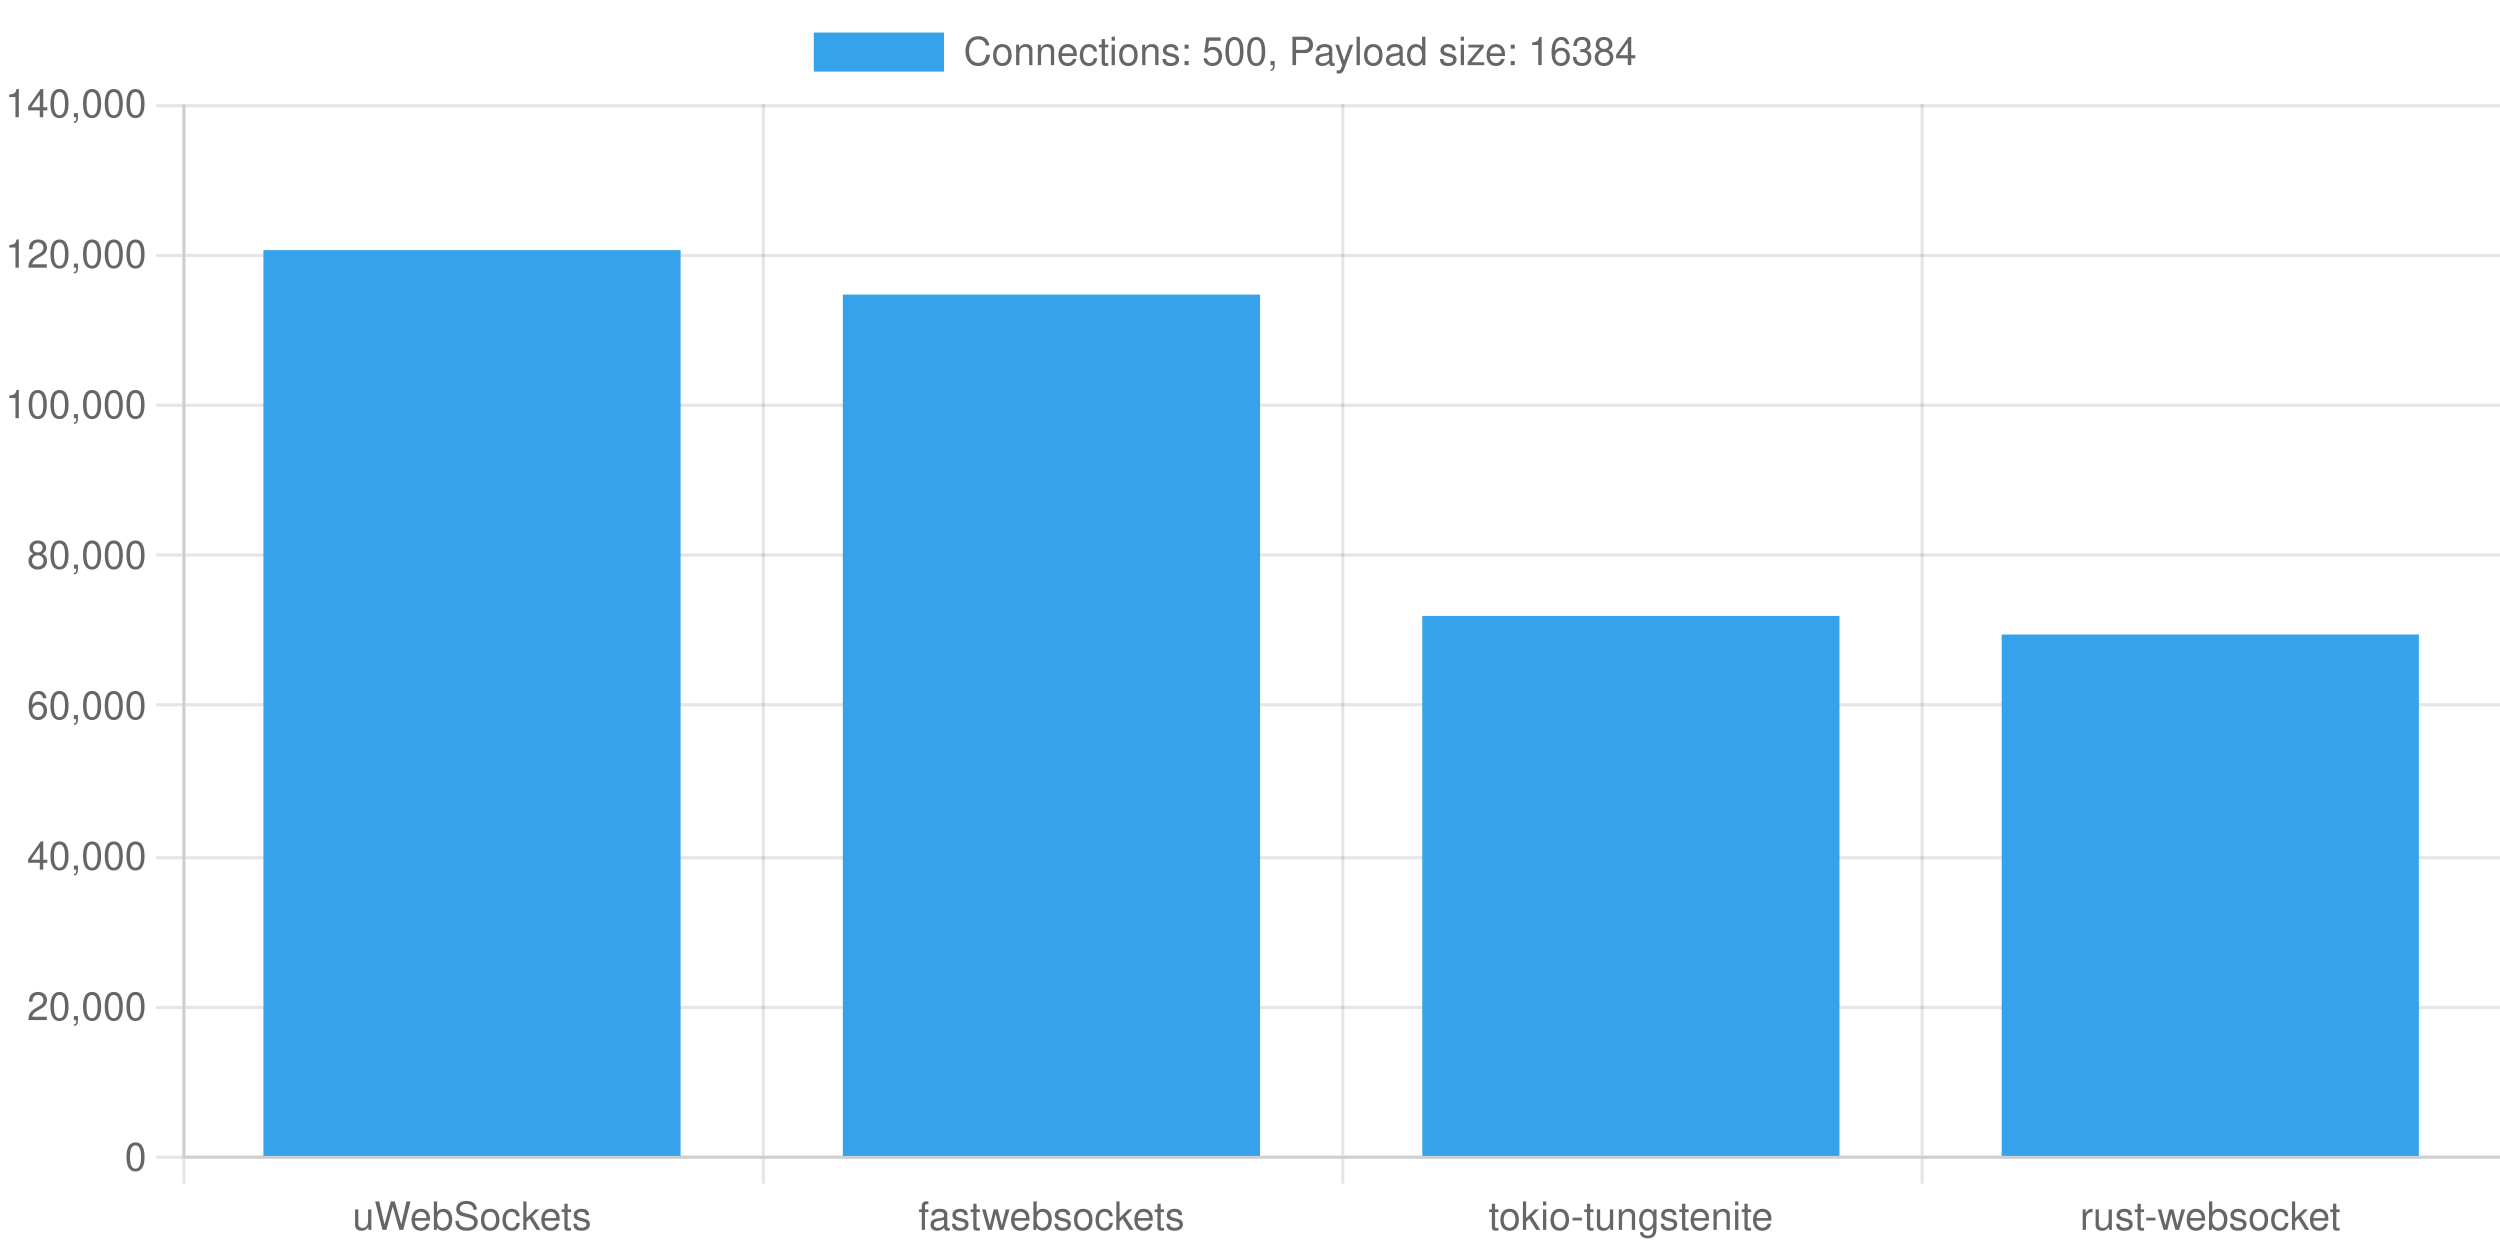
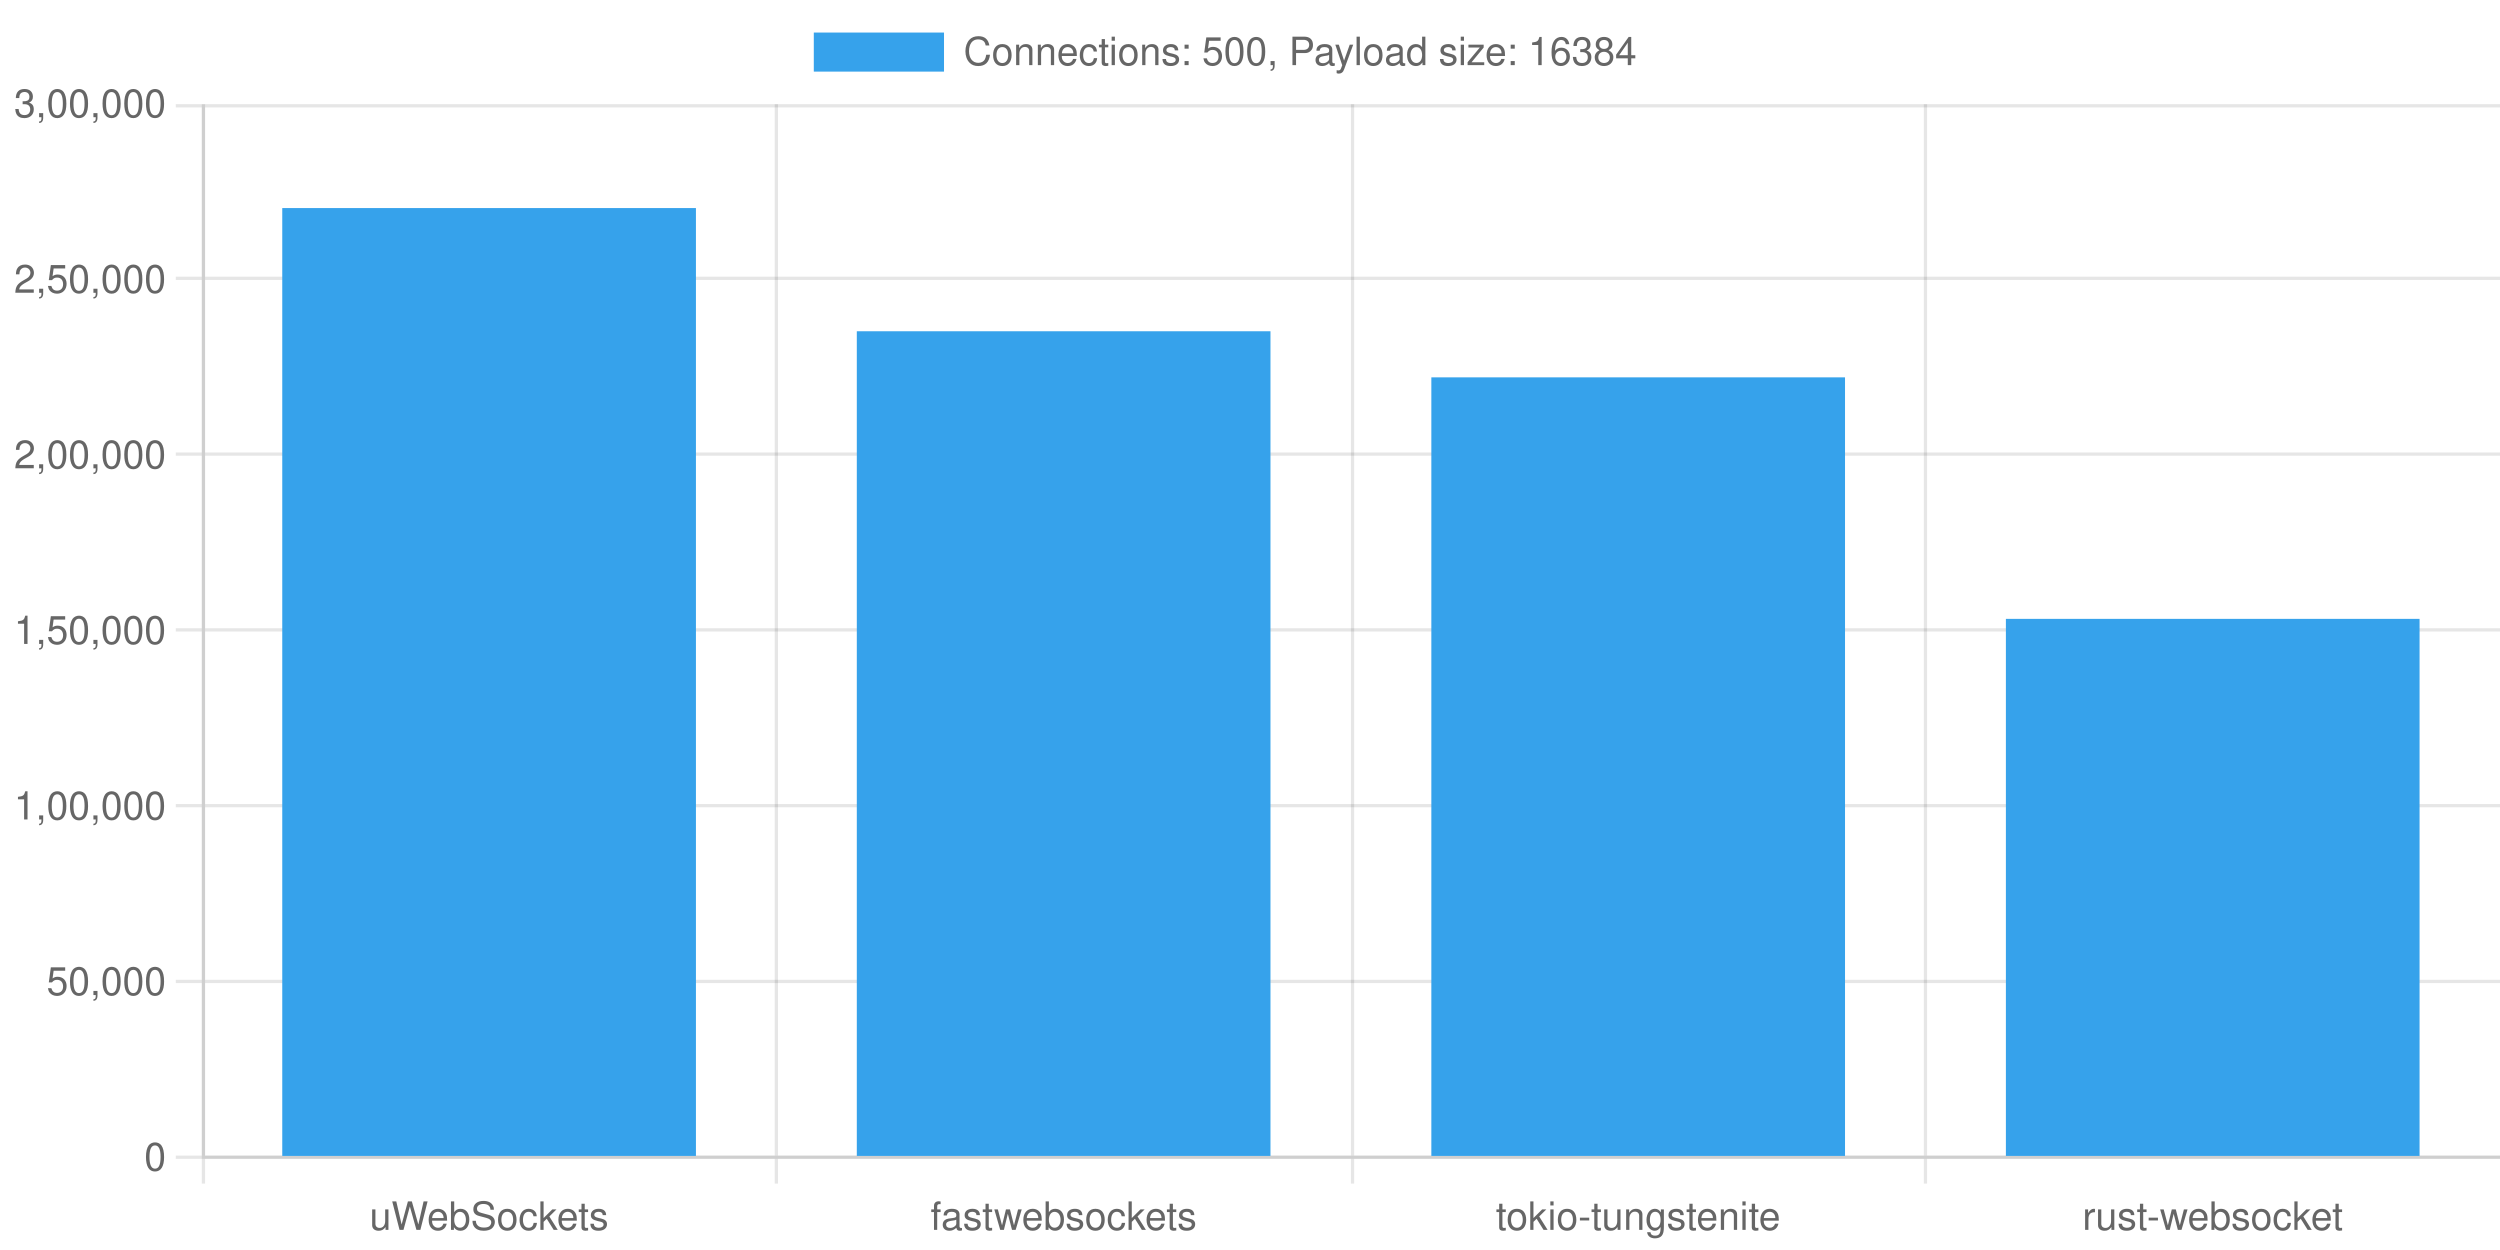
<svg xmlns="http://www.w3.org/2000/svg" version="1.1" width="768px" height="384px" viewBox="0 0 768 384">
  <defs>
    <clipPath id="clip-1" fill-rule="nonzero">
      <path d="M 0,0 L 0,32 768,32 768,0 Z" />
    </clipPath>
    <clipPath id="clip-2" fill-rule="nonzero">
      <path d="M 0,355.6 L 0,384 768,384 768,355.6 Z" />
    </clipPath>
    <clipPath id="clip-3" fill-rule="nonzero">
-       <path d="M 0,0 L 0,384 56,384 56,0 Z" />
+       <path d="M 0,0 L 0,384 62,384 62,0 Z" />
    </clipPath>
    <clipPath id="clip-4" fill-rule="nonzero">
-       <path d="M 56,32 L 56,355.6 768,355.6 768,32 Z" />
+       <path d="M 62,32 L 62,355.6 768,355.6 768,32 Z" />
    </clipPath>
  </defs>
  <g stroke="none" fill="transparent" fill-rule="nonzero" fill-opacity="1">
    <rect x="0" y="0" width="768" height="384" transform="matrix(1 0 0 1 0 0)" />
  </g>
  <g stroke="rgb(0,0,0)" stroke-width="1" stroke-linecap="butt" stroke-linejoin="miter" stroke-miterlimit="4" stroke-opacity="0.1" fill="none">
-     <path d="M 56.5,32 L 56.5,355" />
+     <path d="M 62.5,32 L 62.5,355" />
  </g>
  <g stroke="rgb(0,0,0)" stroke-width="1" stroke-linecap="butt" stroke-linejoin="miter" stroke-miterlimit="4" stroke-opacity="0.1" fill="none">
-     <path d="M 56.5,356 L 56.5,363.6" />
+     <path d="M 62.5,356 L 62.5,363.6" />
  </g>
  <g stroke="rgb(0,0,0)" stroke-width="1" stroke-linecap="butt" stroke-linejoin="miter" stroke-miterlimit="4" stroke-opacity="0.1" fill="none">
-     <path d="M 234.5,32 L 234.5,355" />
+     <path d="M 238.5,32 L 238.5,355" />
  </g>
  <g stroke="rgb(0,0,0)" stroke-width="1" stroke-linecap="butt" stroke-linejoin="miter" stroke-miterlimit="4" stroke-opacity="0.1" fill="none">
-     <path d="M 234.5,356 L 234.5,363.6" />
+     <path d="M 238.5,356 L 238.5,363.6" />
  </g>
  <g stroke="rgb(0,0,0)" stroke-width="1" stroke-linecap="butt" stroke-linejoin="miter" stroke-miterlimit="4" stroke-opacity="0.1" fill="none">
-     <path d="M 412.5,32 L 412.5,355" />
+     <path d="M 415.5,32 L 415.5,355" />
  </g>
  <g stroke="rgb(0,0,0)" stroke-width="1" stroke-linecap="butt" stroke-linejoin="miter" stroke-miterlimit="4" stroke-opacity="0.1" fill="none">
-     <path d="M 412.5,356 L 412.5,363.6" />
+     <path d="M 415.5,356 L 415.5,363.6" />
  </g>
  <g stroke="rgb(0,0,0)" stroke-width="1" stroke-linecap="butt" stroke-linejoin="miter" stroke-miterlimit="4" stroke-opacity="0.1" fill="none">
-     <path d="M 590.5,32 L 590.5,355" />
+     <path d="M 591.5,32 L 591.5,355" />
  </g>
  <g stroke="rgb(0,0,0)" stroke-width="1" stroke-linecap="butt" stroke-linejoin="miter" stroke-miterlimit="4" stroke-opacity="0.1" fill="none">
-     <path d="M 590.5,356 L 590.5,363.6" />
+     <path d="M 591.5,356 L 591.5,363.6" />
  </g>
  <g stroke="rgb(0,0,0)" stroke-width="1" stroke-linecap="butt" stroke-linejoin="miter" stroke-miterlimit="4" stroke-opacity="0.1" fill="none">
    <path d="M 768.5,32 L 768.5,355" />
  </g>
  <g stroke="rgb(0,0,0)" stroke-width="1" stroke-linecap="butt" stroke-linejoin="miter" stroke-miterlimit="4" stroke-opacity="0.1" fill="none">
    <path d="M 768.5,356 L 768.5,363.6" />
  </g>
  <g stroke="rgb(0,0,0)" stroke-width="1" stroke-linecap="butt" stroke-linejoin="miter" stroke-miterlimit="4" stroke-opacity="0.1" fill="none">
-     <path d="M 57,355.5 L 768,355.5" />
+     <path d="M 63,355.5 L 768,355.5" />
  </g>
  <g stroke="rgb(0,0,0)" stroke-width="1" stroke-linecap="butt" stroke-linejoin="miter" stroke-miterlimit="4" stroke-opacity="0.1" fill="none">
-     <path d="M 48,355.5 L 56,355.5" />
+     <path d="M 54,355.5 L 62,355.5" />
  </g>
  <g stroke="rgb(0,0,0)" stroke-width="1" stroke-linecap="butt" stroke-linejoin="miter" stroke-miterlimit="4" stroke-opacity="0.1" fill="none">
-     <path d="M 57,309.5 L 768,309.5" />
+     <path d="M 63,301.5 L 768,301.5" />
  </g>
  <g stroke="rgb(0,0,0)" stroke-width="1" stroke-linecap="butt" stroke-linejoin="miter" stroke-miterlimit="4" stroke-opacity="0.1" fill="none">
-     <path d="M 48,309.5 L 56,309.5" />
+     <path d="M 54,301.5 L 62,301.5" />
  </g>
  <g stroke="rgb(0,0,0)" stroke-width="1" stroke-linecap="butt" stroke-linejoin="miter" stroke-miterlimit="4" stroke-opacity="0.1" fill="none">
-     <path d="M 57,263.5 L 768,263.5" />
+     <path d="M 63,247.5 L 768,247.5" />
  </g>
  <g stroke="rgb(0,0,0)" stroke-width="1" stroke-linecap="butt" stroke-linejoin="miter" stroke-miterlimit="4" stroke-opacity="0.1" fill="none">
-     <path d="M 48,263.5 L 56,263.5" />
+     <path d="M 54,247.5 L 62,247.5" />
  </g>
  <g stroke="rgb(0,0,0)" stroke-width="1" stroke-linecap="butt" stroke-linejoin="miter" stroke-miterlimit="4" stroke-opacity="0.1" fill="none">
-     <path d="M 57,216.5 L 768,216.5" />
+     <path d="M 63,193.5 L 768,193.5" />
  </g>
  <g stroke="rgb(0,0,0)" stroke-width="1" stroke-linecap="butt" stroke-linejoin="miter" stroke-miterlimit="4" stroke-opacity="0.1" fill="none">
-     <path d="M 48,216.5 L 56,216.5" />
+     <path d="M 54,193.5 L 62,193.5" />
  </g>
  <g stroke="rgb(0,0,0)" stroke-width="1" stroke-linecap="butt" stroke-linejoin="miter" stroke-miterlimit="4" stroke-opacity="0.1" fill="none">
-     <path d="M 57,170.5 L 768,170.5" />
+     <path d="M 63,139.5 L 768,139.5" />
  </g>
  <g stroke="rgb(0,0,0)" stroke-width="1" stroke-linecap="butt" stroke-linejoin="miter" stroke-miterlimit="4" stroke-opacity="0.1" fill="none">
-     <path d="M 48,170.5 L 56,170.5" />
+     <path d="M 54,139.5 L 62,139.5" />
  </g>
  <g stroke="rgb(0,0,0)" stroke-width="1" stroke-linecap="butt" stroke-linejoin="miter" stroke-miterlimit="4" stroke-opacity="0.1" fill="none">
-     <path d="M 57,124.5 L 768,124.5" />
+     <path d="M 63,85.5 L 768,85.5" />
  </g>
  <g stroke="rgb(0,0,0)" stroke-width="1" stroke-linecap="butt" stroke-linejoin="miter" stroke-miterlimit="4" stroke-opacity="0.1" fill="none">
-     <path d="M 48,124.5 L 56,124.5" />
+     <path d="M 54,85.5 L 62,85.5" />
  </g>
  <g stroke="rgb(0,0,0)" stroke-width="1" stroke-linecap="butt" stroke-linejoin="miter" stroke-miterlimit="4" stroke-opacity="0.1" fill="none">
-     <path d="M 57,78.5 L 768,78.5" />
+     <path d="M 63,32.5 L 768,32.5" />
  </g>
  <g stroke="rgb(0,0,0)" stroke-width="1" stroke-linecap="butt" stroke-linejoin="miter" stroke-miterlimit="4" stroke-opacity="0.1" fill="none">
-     <path d="M 48,78.5 L 56,78.5" />
-   </g>
-   <g stroke="rgb(0,0,0)" stroke-width="1" stroke-linecap="butt" stroke-linejoin="miter" stroke-miterlimit="4" stroke-opacity="0.1" fill="none">
-     <path d="M 57,32.5 L 768,32.5" />
-   </g>
-   <g stroke="rgb(0,0,0)" stroke-width="1" stroke-linecap="butt" stroke-linejoin="miter" stroke-miterlimit="4" stroke-opacity="0.1" fill="none">
-     <path d="M 48,32.5 L 56,32.5" />
+     <path d="M 54,32.5 L 62,32.5" />
  </g>
  <g stroke="none" fill="rgb(54,162,235)" fill-rule="nonzero" fill-opacity="1" clip-path="url(#clip-1)">
    <path d="M 250,10 L 250,22 290,22 290,10 Z" />
  </g>
  <g stroke="none" fill="#666" fill-rule="nonzero" fill-opacity="1" clip-path="url(#clip-1)">
    <text style="font:normal 12px 'Helvetica Neue', 'Helvetica', 'Arial', sans-serif;" text-anchor="start" dominant-baseline="middle" transform="matrix(1 0 0 1 0 0)">
      <tspan x="296" y="16">Connections: 500, Payload size: 16384</tspan>
    </text>
  </g>
  <g stroke="rgb(0,0,0)" stroke-width="1" stroke-linecap="butt" stroke-linejoin="miter" stroke-miterlimit="4" stroke-opacity="0.1" fill="none">
-     <path d="M 56,355.5 L 769,355.5" />
+     <path d="M 62,355.5 L 769,355.5" />
  </g>
  <g stroke="none" fill="#666" fill-rule="nonzero" fill-opacity="1" clip-path="url(#clip-2)">
-     <text style="font:normal 12px 'Helvetica Neue', 'Helvetica', 'Arial', sans-serif;" text-anchor="middle" dominant-baseline="middle" transform="matrix(1 0 0 1 145 366.6)">
+     <text style="font:normal 12px 'Helvetica Neue', 'Helvetica', 'Arial', sans-serif;" text-anchor="middle" dominant-baseline="middle" transform="matrix(1 0 0 1 150.25 366.6)">
      <tspan x="0" y="7.2">uWebSockets</tspan>
    </text>
  </g>
  <g stroke="none" fill="#666" fill-rule="nonzero" fill-opacity="1" clip-path="url(#clip-2)">
-     <text style="font:normal 12px 'Helvetica Neue', 'Helvetica', 'Arial', sans-serif;" text-anchor="middle" dominant-baseline="middle" transform="matrix(1 0 0 1 323 366.6)">
+     <text style="font:normal 12px 'Helvetica Neue', 'Helvetica', 'Arial', sans-serif;" text-anchor="middle" dominant-baseline="middle" transform="matrix(1 0 0 1 326.75 366.6)">
      <tspan x="0" y="7.2">fastwebsockets</tspan>
    </text>
  </g>
  <g stroke="none" fill="#666" fill-rule="nonzero" fill-opacity="1" clip-path="url(#clip-2)">
-     <text style="font:normal 12px 'Helvetica Neue', 'Helvetica', 'Arial', sans-serif;" text-anchor="middle" dominant-baseline="middle" transform="matrix(1 0 0 1 501 366.6)">
+     <text style="font:normal 12px 'Helvetica Neue', 'Helvetica', 'Arial', sans-serif;" text-anchor="middle" dominant-baseline="middle" transform="matrix(1 0 0 1 503.25 366.6)">
      <tspan x="0" y="7.2">tokio-tungstenite</tspan>
    </text>
  </g>
  <g stroke="none" fill="#666" fill-rule="nonzero" fill-opacity="1" clip-path="url(#clip-2)">
-     <text style="font:normal 12px 'Helvetica Neue', 'Helvetica', 'Arial', sans-serif;" text-anchor="middle" dominant-baseline="middle" transform="matrix(1 0 0 1 679 366.6)">
+     <text style="font:normal 12px 'Helvetica Neue', 'Helvetica', 'Arial', sans-serif;" text-anchor="middle" dominant-baseline="middle" transform="matrix(1 0 0 1 679.75 366.6)">
      <tspan x="0" y="7.2">rust-websocket</tspan>
    </text>
  </g>
  <g stroke="rgb(0,0,0)" stroke-width="1" stroke-linecap="butt" stroke-linejoin="miter" stroke-miterlimit="4" stroke-opacity="0.1" fill="none">
-     <path d="M 56.5,32 L 56.5,356" />
+     <path d="M 62.5,32 L 62.5,356" />
  </g>
  <g stroke="none" fill="#666" fill-rule="nonzero" fill-opacity="1" clip-path="url(#clip-3)">
-     <text style="font:normal 12px 'Helvetica Neue', 'Helvetica', 'Arial', sans-serif;" text-anchor="end" dominant-baseline="middle" transform="matrix(1 0 0 1 45 355.6)">
+     <text style="font:normal 12px 'Helvetica Neue', 'Helvetica', 'Arial', sans-serif;" text-anchor="end" dominant-baseline="middle" transform="matrix(1 0 0 1 51 355.6)">
      <tspan x="0" y="0">0</tspan>
    </text>
  </g>
  <g stroke="none" fill="#666" fill-rule="nonzero" fill-opacity="1" clip-path="url(#clip-3)">
-     <text style="font:normal 12px 'Helvetica Neue', 'Helvetica', 'Arial', sans-serif;" text-anchor="end" dominant-baseline="middle" transform="matrix(1 0 0 1 45 309.3714)">
-       <tspan x="0" y="0">20,000</tspan>
+     <text style="font:normal 12px 'Helvetica Neue', 'Helvetica', 'Arial', sans-serif;" text-anchor="end" dominant-baseline="middle" transform="matrix(1 0 0 1 51 301.6667)">
+       <tspan x="0" y="0">50,000</tspan>
    </text>
  </g>
  <g stroke="none" fill="#666" fill-rule="nonzero" fill-opacity="1" clip-path="url(#clip-3)">
-     <text style="font:normal 12px 'Helvetica Neue', 'Helvetica', 'Arial', sans-serif;" text-anchor="end" dominant-baseline="middle" transform="matrix(1 0 0 1 45 263.1429)">
-       <tspan x="0" y="0">40,000</tspan>
+     <text style="font:normal 12px 'Helvetica Neue', 'Helvetica', 'Arial', sans-serif;" text-anchor="end" dominant-baseline="middle" transform="matrix(1 0 0 1 51 247.7333)">
+       <tspan x="0" y="0">1,00,000</tspan>
    </text>
  </g>
  <g stroke="none" fill="#666" fill-rule="nonzero" fill-opacity="1" clip-path="url(#clip-3)">
-     <text style="font:normal 12px 'Helvetica Neue', 'Helvetica', 'Arial', sans-serif;" text-anchor="end" dominant-baseline="middle" transform="matrix(1 0 0 1 45 216.9143)">
-       <tspan x="0" y="0">60,000</tspan>
+     <text style="font:normal 12px 'Helvetica Neue', 'Helvetica', 'Arial', sans-serif;" text-anchor="end" dominant-baseline="middle" transform="matrix(1 0 0 1 51 193.8)">
+       <tspan x="0" y="0">1,50,000</tspan>
    </text>
  </g>
  <g stroke="none" fill="#666" fill-rule="nonzero" fill-opacity="1" clip-path="url(#clip-3)">
-     <text style="font:normal 12px 'Helvetica Neue', 'Helvetica', 'Arial', sans-serif;" text-anchor="end" dominant-baseline="middle" transform="matrix(1 0 0 1 45 170.6857)">
-       <tspan x="0" y="0">80,000</tspan>
+     <text style="font:normal 12px 'Helvetica Neue', 'Helvetica', 'Arial', sans-serif;" text-anchor="end" dominant-baseline="middle" transform="matrix(1 0 0 1 51 139.8667)">
+       <tspan x="0" y="0">2,00,000</tspan>
    </text>
  </g>
  <g stroke="none" fill="#666" fill-rule="nonzero" fill-opacity="1" clip-path="url(#clip-3)">
-     <text style="font:normal 12px 'Helvetica Neue', 'Helvetica', 'Arial', sans-serif;" text-anchor="end" dominant-baseline="middle" transform="matrix(1 0 0 1 45 124.4571)">
-       <tspan x="0" y="0">100,000</tspan>
+     <text style="font:normal 12px 'Helvetica Neue', 'Helvetica', 'Arial', sans-serif;" text-anchor="end" dominant-baseline="middle" transform="matrix(1 0 0 1 51 85.93333)">
+       <tspan x="0" y="0">2,50,000</tspan>
    </text>
  </g>
  <g stroke="none" fill="#666" fill-rule="nonzero" fill-opacity="1" clip-path="url(#clip-3)">
-     <text style="font:normal 12px 'Helvetica Neue', 'Helvetica', 'Arial', sans-serif;" text-anchor="end" dominant-baseline="middle" transform="matrix(1 0 0 1 45 78.22857)">
-       <tspan x="0" y="0">120,000</tspan>
-     </text>
-   </g>
-   <g stroke="none" fill="#666" fill-rule="nonzero" fill-opacity="1" clip-path="url(#clip-3)">
-     <text style="font:normal 12px 'Helvetica Neue', 'Helvetica', 'Arial', sans-serif;" text-anchor="end" dominant-baseline="middle" transform="matrix(1 0 0 1 45 32)">
-       <tspan x="0" y="0">140,000</tspan>
+     <text style="font:normal 12px 'Helvetica Neue', 'Helvetica', 'Arial', sans-serif;" text-anchor="end" dominant-baseline="middle" transform="matrix(1 0 0 1 51 32)">
+       <tspan x="0" y="0">3,00,000</tspan>
    </text>
  </g>
  <g stroke="none" fill="rgb(54,162,235)" fill-rule="nonzero" fill-opacity="1" clip-path="url(#clip-4)">
-     <path d="M 80.92,76.836 L 80.92,355.1 209.08,355.1 209.08,76.836 Z" />
+     <path d="M 86.71,63.917 L 86.71,355.1 213.79,355.1 213.79,63.917 Z" />
  </g>
  <g stroke="none" fill="rgb(54,162,235)" fill-rule="nonzero" fill-opacity="1" clip-path="url(#clip-4)">
-     <path d="M 258.92,90.489 L 258.92,355.1 387.08,355.1 387.08,90.489 Z" />
+     <path d="M 263.21,101.762 L 263.21,355.1 390.29,355.1 390.29,101.762 Z" />
  </g>
  <g stroke="none" fill="rgb(54,162,235)" fill-rule="nonzero" fill-opacity="1" clip-path="url(#clip-4)">
-     <path d="M 436.92,189.21 L 436.92,355.1 565.08,355.1 565.08,189.21 Z" />
+     <path d="M 439.71,115.924 L 439.71,355.1 566.79,355.1 566.79,115.924 Z" />
  </g>
  <g stroke="none" fill="rgb(54,162,235)" fill-rule="nonzero" fill-opacity="1" clip-path="url(#clip-4)">
-     <path d="M 614.92,194.924 L 614.92,355.1 743.08,355.1 743.08,194.924 Z" />
+     <path d="M 616.21,190.116 L 616.21,355.1 743.29,355.1 743.29,190.116 Z" />
  </g>
</svg>
